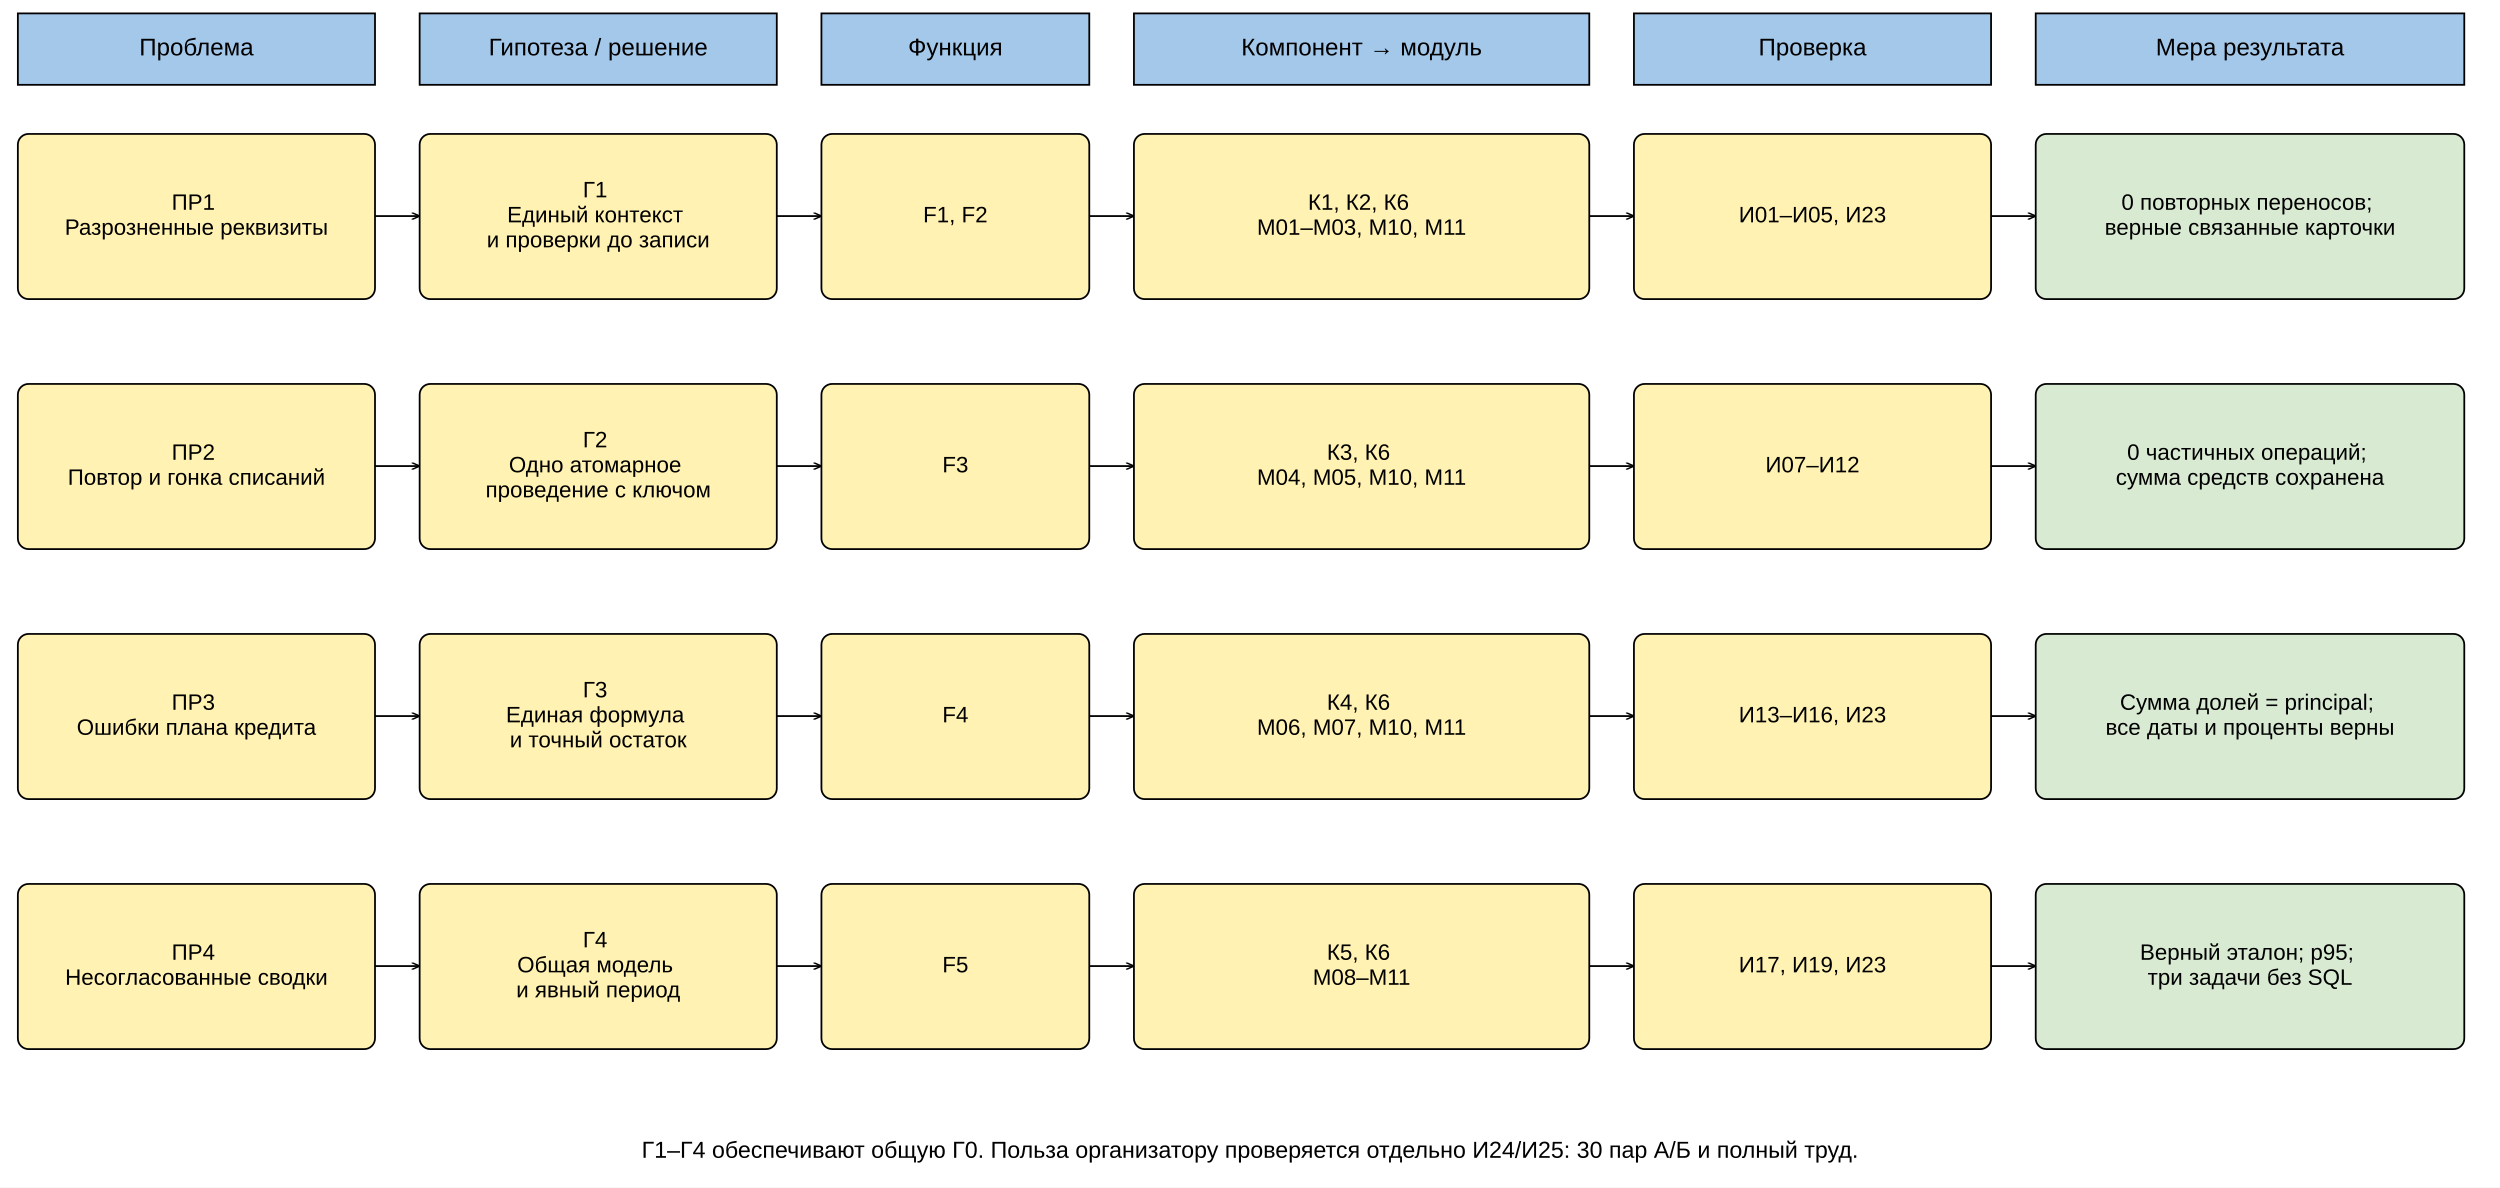
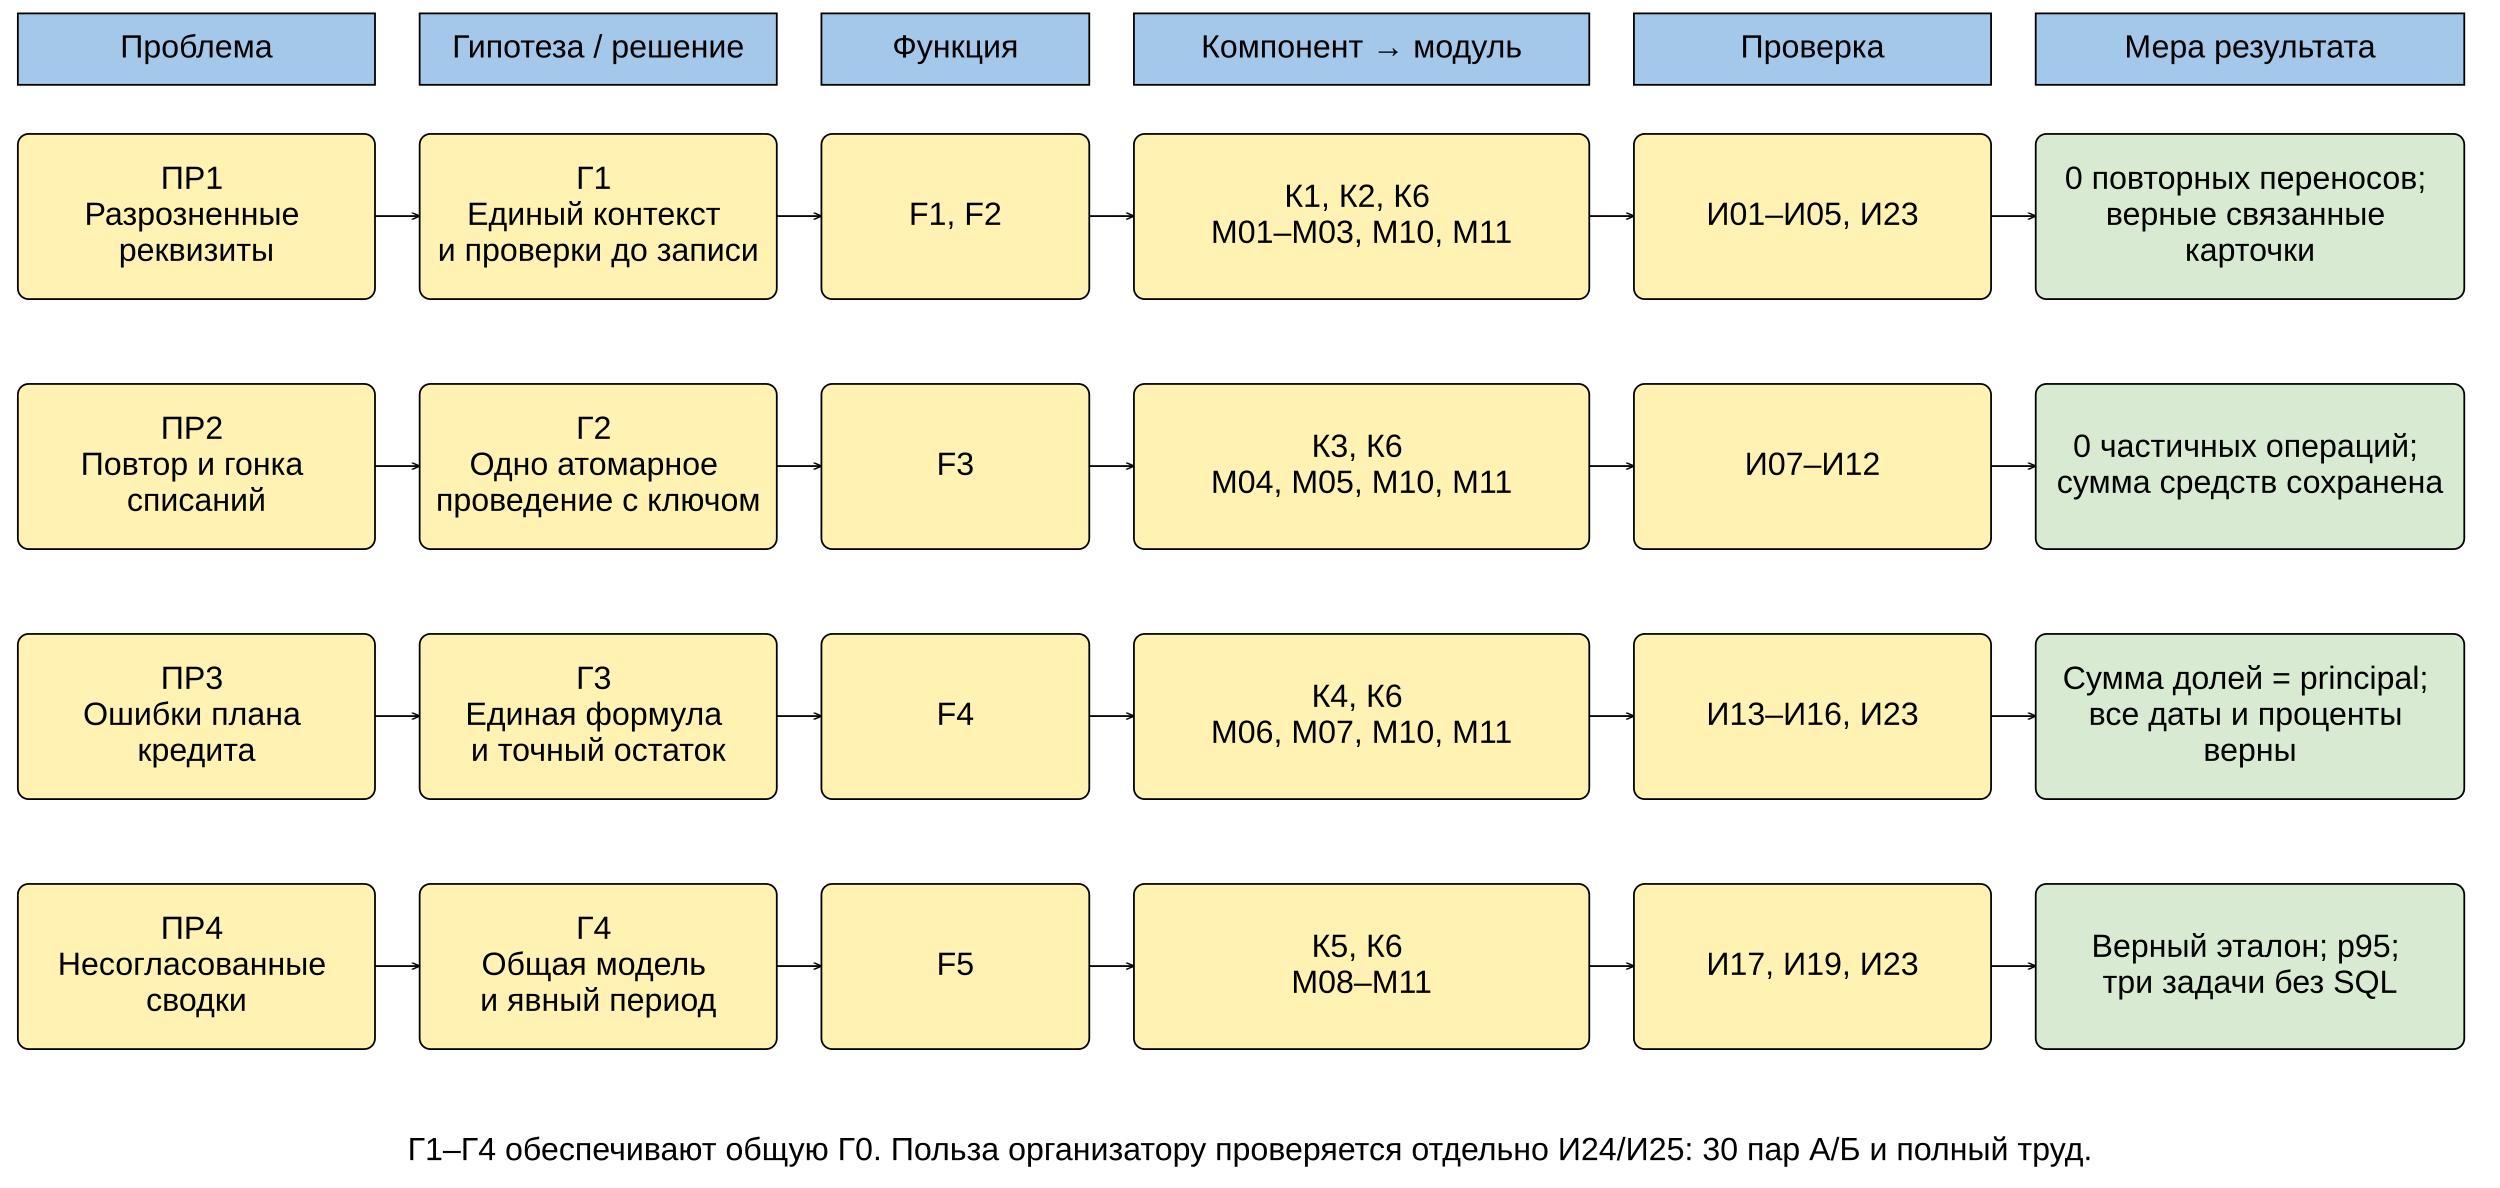
<svg xmlns="http://www.w3.org/2000/svg" width="2800" height="1330" viewBox="0 0 2800 1330">
  <defs>
    <marker id="arrow" markerWidth="10" markerHeight="8" refX="9" refY="4" orient="auto" markerUnits="userSpaceOnUse">
      <path d="M 0 0 L 9 4 L 0 8" fill="none" stroke="black" stroke-width="1.7" />
    </marker>
  </defs>
  <rect width="100%" height="100%" fill="white" />
  <rect x="20" y="15" width="400" height="80" rx="0" fill="#A4C8EA" stroke="black" stroke-width="2" />
-   <text x="220.0" y="62.02" text-anchor="middle" font-family="Arial" font-size="27" fill="black">
+   <text x="220.0" y="64.36" text-anchor="middle" font-family="Arial" font-size="36" fill="black">
    <tspan x="220.0" dy="0">Проблема</tspan>
  </text>
  <rect x="470" y="15" width="400" height="80" rx="0" fill="#A4C8EA" stroke="black" stroke-width="2" />
-   <text x="670.0" y="62.02" text-anchor="middle" font-family="Arial" font-size="27" fill="black">
+   <text x="670.0" y="64.36" text-anchor="middle" font-family="Arial" font-size="36" fill="black">
    <tspan x="670.0" dy="0">Гипотеза / решение</tspan>
  </text>
  <rect x="920" y="15" width="300" height="80" rx="0" fill="#A4C8EA" stroke="black" stroke-width="2" />
-   <text x="1070.0" y="62.02" text-anchor="middle" font-family="Arial" font-size="27" fill="black">
+   <text x="1070.0" y="64.36" text-anchor="middle" font-family="Arial" font-size="36" fill="black">
    <tspan x="1070.0" dy="0">Функция</tspan>
  </text>
  <rect x="1270" y="15" width="510" height="80" rx="0" fill="#A4C8EA" stroke="black" stroke-width="2" />
-   <text x="1525.0" y="62.02" text-anchor="middle" font-family="Arial" font-size="27" fill="black">
+   <text x="1525.0" y="64.36" text-anchor="middle" font-family="Arial" font-size="36" fill="black">
    <tspan x="1525.0" dy="0">Компонент → модуль</tspan>
  </text>
  <rect x="1830" y="15" width="400" height="80" rx="0" fill="#A4C8EA" stroke="black" stroke-width="2" />
-   <text x="2030.0" y="62.02" text-anchor="middle" font-family="Arial" font-size="27" fill="black">
+   <text x="2030.0" y="64.36" text-anchor="middle" font-family="Arial" font-size="36" fill="black">
    <tspan x="2030.0" dy="0">Проверка</tspan>
  </text>
  <rect x="2280" y="15" width="480" height="80" rx="0" fill="#A4C8EA" stroke="black" stroke-width="2" />
-   <text x="2520.0" y="62.02" text-anchor="middle" font-family="Arial" font-size="27" fill="black">
+   <text x="2520.0" y="64.36" text-anchor="middle" font-family="Arial" font-size="36" fill="black">
    <tspan x="2520.0" dy="0">Мера результата</tspan>
  </text>
  <rect x="20" y="150" width="400" height="185" rx="12" fill="#FFF2B2" stroke="black" stroke-width="2" />
-   <text x="220.0" y="235.00" text-anchor="middle" font-family="Arial" font-size="25" fill="black">
+   <text x="220.0" y="211.54" text-anchor="middle" font-family="Arial" font-size="36" fill="black">
    <tspan x="220.0" dy="0">ПР1</tspan>
-     <tspan x="220.0" dy="28">Разрозненные реквизиты</tspan>
+     <tspan x="220.0" dy="40.32">Разрозненные</tspan>
+     <tspan x="220.0" dy="40.32">реквизиты</tspan>
  </text>
  <polyline points="420,242 470,242" fill="none" stroke="black" stroke-width="2" marker-end="url(#arrow)" />
  <rect x="470" y="150" width="400" height="185" rx="12" fill="#FFF2B2" stroke="black" stroke-width="2" />
-   <text x="670.0" y="221.00" text-anchor="middle" font-family="Arial" font-size="25" fill="black">
+   <text x="670.0" y="211.54" text-anchor="middle" font-family="Arial" font-size="36" fill="black">
    <tspan x="670.0" dy="0">Г1</tspan>
-     <tspan x="670.0" dy="28">Единый контекст</tspan>
-     <tspan x="670.0" dy="28">и проверки до записи</tspan>
+     <tspan x="670.0" dy="40.32">Единый контекст</tspan>
+     <tspan x="670.0" dy="40.32">и проверки до записи</tspan>
  </text>
  <polyline points="870,242 920,242" fill="none" stroke="black" stroke-width="2" marker-end="url(#arrow)" />
  <rect x="920" y="150" width="300" height="185" rx="12" fill="#FFF2B2" stroke="black" stroke-width="2" />
-   <text x="1070.0" y="249.00" text-anchor="middle" font-family="Arial" font-size="25" fill="black">
+   <text x="1070.0" y="251.86" text-anchor="middle" font-family="Arial" font-size="36" fill="black">
    <tspan x="1070.0" dy="0">F1, F2</tspan>
  </text>
  <polyline points="1220,242 1270,242" fill="none" stroke="black" stroke-width="2" marker-end="url(#arrow)" />
  <rect x="1270" y="150" width="510" height="185" rx="12" fill="#FFF2B2" stroke="black" stroke-width="2" />
-   <text x="1525.0" y="235.00" text-anchor="middle" font-family="Arial" font-size="25" fill="black">
+   <text x="1525.0" y="231.70" text-anchor="middle" font-family="Arial" font-size="36" fill="black">
    <tspan x="1525.0" dy="0">К1, К2, К6</tspan>
-     <tspan x="1525.0" dy="28">М01–М03, М10, М11</tspan>
+     <tspan x="1525.0" dy="40.32">М01–М03, М10, М11</tspan>
  </text>
  <polyline points="1780,242 1830,242" fill="none" stroke="black" stroke-width="2" marker-end="url(#arrow)" />
  <rect x="1830" y="150" width="400" height="185" rx="12" fill="#FFF2B2" stroke="black" stroke-width="2" />
-   <text x="2030.0" y="249.00" text-anchor="middle" font-family="Arial" font-size="25" fill="black">
+   <text x="2030.0" y="251.86" text-anchor="middle" font-family="Arial" font-size="36" fill="black">
    <tspan x="2030.0" dy="0">И01–И05, И23</tspan>
  </text>
  <polyline points="2230,242 2280,242" fill="none" stroke="black" stroke-width="2" marker-end="url(#arrow)" />
  <rect x="2280" y="150" width="480" height="185" rx="12" fill="#D9EAD3" stroke="black" stroke-width="2" />
-   <text x="2520.0" y="235.00" text-anchor="middle" font-family="Arial" font-size="25" fill="black">
+   <text x="2520.0" y="211.54" text-anchor="middle" font-family="Arial" font-size="36" fill="black">
    <tspan x="2520.0" dy="0">0 повторных переносов;</tspan>
-     <tspan x="2520.0" dy="28">верные связанные карточки</tspan>
+     <tspan x="2520.0" dy="40.32">верные связанные</tspan>
+     <tspan x="2520.0" dy="40.32">карточки</tspan>
  </text>
  <rect x="20" y="430" width="400" height="185" rx="12" fill="#FFF2B2" stroke="black" stroke-width="2" />
-   <text x="220.0" y="515.00" text-anchor="middle" font-family="Arial" font-size="25" fill="black">
+   <text x="220.0" y="491.54" text-anchor="middle" font-family="Arial" font-size="36" fill="black">
    <tspan x="220.0" dy="0">ПР2</tspan>
-     <tspan x="220.0" dy="28">Повтор и гонка списаний</tspan>
+     <tspan x="220.0" dy="40.32">Повтор и гонка</tspan>
+     <tspan x="220.0" dy="40.32">списаний</tspan>
  </text>
  <polyline points="420,522 470,522" fill="none" stroke="black" stroke-width="2" marker-end="url(#arrow)" />
  <rect x="470" y="430" width="400" height="185" rx="12" fill="#FFF2B2" stroke="black" stroke-width="2" />
-   <text x="670.0" y="501.00" text-anchor="middle" font-family="Arial" font-size="25" fill="black">
+   <text x="670.0" y="491.54" text-anchor="middle" font-family="Arial" font-size="36" fill="black">
    <tspan x="670.0" dy="0">Г2</tspan>
-     <tspan x="670.0" dy="28">Одно атомарное</tspan>
-     <tspan x="670.0" dy="28">проведение с ключом</tspan>
+     <tspan x="670.0" dy="40.32">Одно атомарное</tspan>
+     <tspan x="670.0" dy="40.32">проведение с ключом</tspan>
  </text>
  <polyline points="870,522 920,522" fill="none" stroke="black" stroke-width="2" marker-end="url(#arrow)" />
  <rect x="920" y="430" width="300" height="185" rx="12" fill="#FFF2B2" stroke="black" stroke-width="2" />
-   <text x="1070.0" y="529.00" text-anchor="middle" font-family="Arial" font-size="25" fill="black">
+   <text x="1070.0" y="531.86" text-anchor="middle" font-family="Arial" font-size="36" fill="black">
    <tspan x="1070.0" dy="0">F3</tspan>
  </text>
  <polyline points="1220,522 1270,522" fill="none" stroke="black" stroke-width="2" marker-end="url(#arrow)" />
  <rect x="1270" y="430" width="510" height="185" rx="12" fill="#FFF2B2" stroke="black" stroke-width="2" />
-   <text x="1525.0" y="515.00" text-anchor="middle" font-family="Arial" font-size="25" fill="black">
+   <text x="1525.0" y="511.70" text-anchor="middle" font-family="Arial" font-size="36" fill="black">
    <tspan x="1525.0" dy="0">К3, К6</tspan>
-     <tspan x="1525.0" dy="28">М04, М05, М10, М11</tspan>
+     <tspan x="1525.0" dy="40.32">М04, М05, М10, М11</tspan>
  </text>
  <polyline points="1780,522 1830,522" fill="none" stroke="black" stroke-width="2" marker-end="url(#arrow)" />
  <rect x="1830" y="430" width="400" height="185" rx="12" fill="#FFF2B2" stroke="black" stroke-width="2" />
-   <text x="2030.0" y="529.00" text-anchor="middle" font-family="Arial" font-size="25" fill="black">
+   <text x="2030.0" y="531.86" text-anchor="middle" font-family="Arial" font-size="36" fill="black">
    <tspan x="2030.0" dy="0">И07–И12</tspan>
  </text>
  <polyline points="2230,522 2280,522" fill="none" stroke="black" stroke-width="2" marker-end="url(#arrow)" />
  <rect x="2280" y="430" width="480" height="185" rx="12" fill="#D9EAD3" stroke="black" stroke-width="2" />
-   <text x="2520.0" y="515.00" text-anchor="middle" font-family="Arial" font-size="25" fill="black">
+   <text x="2520.0" y="511.70" text-anchor="middle" font-family="Arial" font-size="36" fill="black">
    <tspan x="2520.0" dy="0">0 частичных операций;</tspan>
-     <tspan x="2520.0" dy="28">сумма средств сохранена</tspan>
+     <tspan x="2520.0" dy="40.32">сумма средств сохранена</tspan>
  </text>
  <rect x="20" y="710" width="400" height="185" rx="12" fill="#FFF2B2" stroke="black" stroke-width="2" />
-   <text x="220.0" y="795.00" text-anchor="middle" font-family="Arial" font-size="25" fill="black">
+   <text x="220.0" y="771.54" text-anchor="middle" font-family="Arial" font-size="36" fill="black">
    <tspan x="220.0" dy="0">ПР3</tspan>
-     <tspan x="220.0" dy="28">Ошибки плана кредита</tspan>
+     <tspan x="220.0" dy="40.32">Ошибки плана</tspan>
+     <tspan x="220.0" dy="40.32">кредита</tspan>
  </text>
  <polyline points="420,802 470,802" fill="none" stroke="black" stroke-width="2" marker-end="url(#arrow)" />
  <rect x="470" y="710" width="400" height="185" rx="12" fill="#FFF2B2" stroke="black" stroke-width="2" />
-   <text x="670.0" y="781.00" text-anchor="middle" font-family="Arial" font-size="25" fill="black">
+   <text x="670.0" y="771.54" text-anchor="middle" font-family="Arial" font-size="36" fill="black">
    <tspan x="670.0" dy="0">Г3</tspan>
-     <tspan x="670.0" dy="28">Единая формула</tspan>
-     <tspan x="670.0" dy="28">и точный остаток</tspan>
+     <tspan x="670.0" dy="40.32">Единая формула</tspan>
+     <tspan x="670.0" dy="40.32">и точный остаток</tspan>
  </text>
  <polyline points="870,802 920,802" fill="none" stroke="black" stroke-width="2" marker-end="url(#arrow)" />
  <rect x="920" y="710" width="300" height="185" rx="12" fill="#FFF2B2" stroke="black" stroke-width="2" />
-   <text x="1070.0" y="809.00" text-anchor="middle" font-family="Arial" font-size="25" fill="black">
+   <text x="1070.0" y="811.86" text-anchor="middle" font-family="Arial" font-size="36" fill="black">
    <tspan x="1070.0" dy="0">F4</tspan>
  </text>
  <polyline points="1220,802 1270,802" fill="none" stroke="black" stroke-width="2" marker-end="url(#arrow)" />
  <rect x="1270" y="710" width="510" height="185" rx="12" fill="#FFF2B2" stroke="black" stroke-width="2" />
-   <text x="1525.0" y="795.00" text-anchor="middle" font-family="Arial" font-size="25" fill="black">
+   <text x="1525.0" y="791.70" text-anchor="middle" font-family="Arial" font-size="36" fill="black">
    <tspan x="1525.0" dy="0">К4, К6</tspan>
-     <tspan x="1525.0" dy="28">М06, М07, М10, М11</tspan>
+     <tspan x="1525.0" dy="40.32">М06, М07, М10, М11</tspan>
  </text>
  <polyline points="1780,802 1830,802" fill="none" stroke="black" stroke-width="2" marker-end="url(#arrow)" />
  <rect x="1830" y="710" width="400" height="185" rx="12" fill="#FFF2B2" stroke="black" stroke-width="2" />
-   <text x="2030.0" y="809.00" text-anchor="middle" font-family="Arial" font-size="25" fill="black">
+   <text x="2030.0" y="811.86" text-anchor="middle" font-family="Arial" font-size="36" fill="black">
    <tspan x="2030.0" dy="0">И13–И16, И23</tspan>
  </text>
  <polyline points="2230,802 2280,802" fill="none" stroke="black" stroke-width="2" marker-end="url(#arrow)" />
  <rect x="2280" y="710" width="480" height="185" rx="12" fill="#D9EAD3" stroke="black" stroke-width="2" />
-   <text x="2520.0" y="795.00" text-anchor="middle" font-family="Arial" font-size="25" fill="black">
+   <text x="2520.0" y="771.54" text-anchor="middle" font-family="Arial" font-size="36" fill="black">
    <tspan x="2520.0" dy="0">Сумма долей = principal;</tspan>
-     <tspan x="2520.0" dy="28">все даты и проценты верны</tspan>
+     <tspan x="2520.0" dy="40.32">все даты и проценты</tspan>
+     <tspan x="2520.0" dy="40.32">верны</tspan>
  </text>
  <rect x="20" y="990" width="400" height="185" rx="12" fill="#FFF2B2" stroke="black" stroke-width="2" />
-   <text x="220.0" y="1075.00" text-anchor="middle" font-family="Arial" font-size="25" fill="black">
+   <text x="220.0" y="1051.54" text-anchor="middle" font-family="Arial" font-size="36" fill="black">
    <tspan x="220.0" dy="0">ПР4</tspan>
-     <tspan x="220.0" dy="28">Несогласованные сводки</tspan>
+     <tspan x="220.0" dy="40.32">Несогласованные</tspan>
+     <tspan x="220.0" dy="40.32">сводки</tspan>
  </text>
  <polyline points="420,1082 470,1082" fill="none" stroke="black" stroke-width="2" marker-end="url(#arrow)" />
  <rect x="470" y="990" width="400" height="185" rx="12" fill="#FFF2B2" stroke="black" stroke-width="2" />
-   <text x="670.0" y="1061.00" text-anchor="middle" font-family="Arial" font-size="25" fill="black">
+   <text x="670.0" y="1051.54" text-anchor="middle" font-family="Arial" font-size="36" fill="black">
    <tspan x="670.0" dy="0">Г4</tspan>
-     <tspan x="670.0" dy="28">Общая модель</tspan>
-     <tspan x="670.0" dy="28">и явный период</tspan>
+     <tspan x="670.0" dy="40.32">Общая модель</tspan>
+     <tspan x="670.0" dy="40.32">и явный период</tspan>
  </text>
  <polyline points="870,1082 920,1082" fill="none" stroke="black" stroke-width="2" marker-end="url(#arrow)" />
  <rect x="920" y="990" width="300" height="185" rx="12" fill="#FFF2B2" stroke="black" stroke-width="2" />
-   <text x="1070.0" y="1089.00" text-anchor="middle" font-family="Arial" font-size="25" fill="black">
+   <text x="1070.0" y="1091.86" text-anchor="middle" font-family="Arial" font-size="36" fill="black">
    <tspan x="1070.0" dy="0">F5</tspan>
  </text>
  <polyline points="1220,1082 1270,1082" fill="none" stroke="black" stroke-width="2" marker-end="url(#arrow)" />
  <rect x="1270" y="990" width="510" height="185" rx="12" fill="#FFF2B2" stroke="black" stroke-width="2" />
-   <text x="1525.0" y="1075.00" text-anchor="middle" font-family="Arial" font-size="25" fill="black">
+   <text x="1525.0" y="1071.70" text-anchor="middle" font-family="Arial" font-size="36" fill="black">
    <tspan x="1525.0" dy="0">К5, К6</tspan>
-     <tspan x="1525.0" dy="28">М08–М11</tspan>
+     <tspan x="1525.0" dy="40.32">М08–М11</tspan>
  </text>
  <polyline points="1780,1082 1830,1082" fill="none" stroke="black" stroke-width="2" marker-end="url(#arrow)" />
  <rect x="1830" y="990" width="400" height="185" rx="12" fill="#FFF2B2" stroke="black" stroke-width="2" />
-   <text x="2030.0" y="1089.00" text-anchor="middle" font-family="Arial" font-size="25" fill="black">
+   <text x="2030.0" y="1091.86" text-anchor="middle" font-family="Arial" font-size="36" fill="black">
    <tspan x="2030.0" dy="0">И17, И19, И23</tspan>
  </text>
  <polyline points="2230,1082 2280,1082" fill="none" stroke="black" stroke-width="2" marker-end="url(#arrow)" />
  <rect x="2280" y="990" width="480" height="185" rx="12" fill="#D9EAD3" stroke="black" stroke-width="2" />
-   <text x="2520.0" y="1075.00" text-anchor="middle" font-family="Arial" font-size="25" fill="black">
+   <text x="2520.0" y="1071.70" text-anchor="middle" font-family="Arial" font-size="36" fill="black">
    <tspan x="2520.0" dy="0">Верный эталон; p95;</tspan>
-     <tspan x="2520.0" dy="28">три задачи без SQL</tspan>
+     <tspan x="2520.0" dy="40.32">три задачи без SQL</tspan>
  </text>
-   <text x="1400" y="1296.76" text-anchor="middle" font-family="Arial" font-size="26" fill="black">
+   <text x="1400" y="1299.36" text-anchor="middle" font-family="Arial" font-size="36" fill="black">
    <tspan x="1400" dy="0">Г1–Г4 обеспечивают общую Г0. Польза организатору проверяется отдельно И24/И25: 30 пар А/Б и полный труд.</tspan>
  </text>
</svg>
